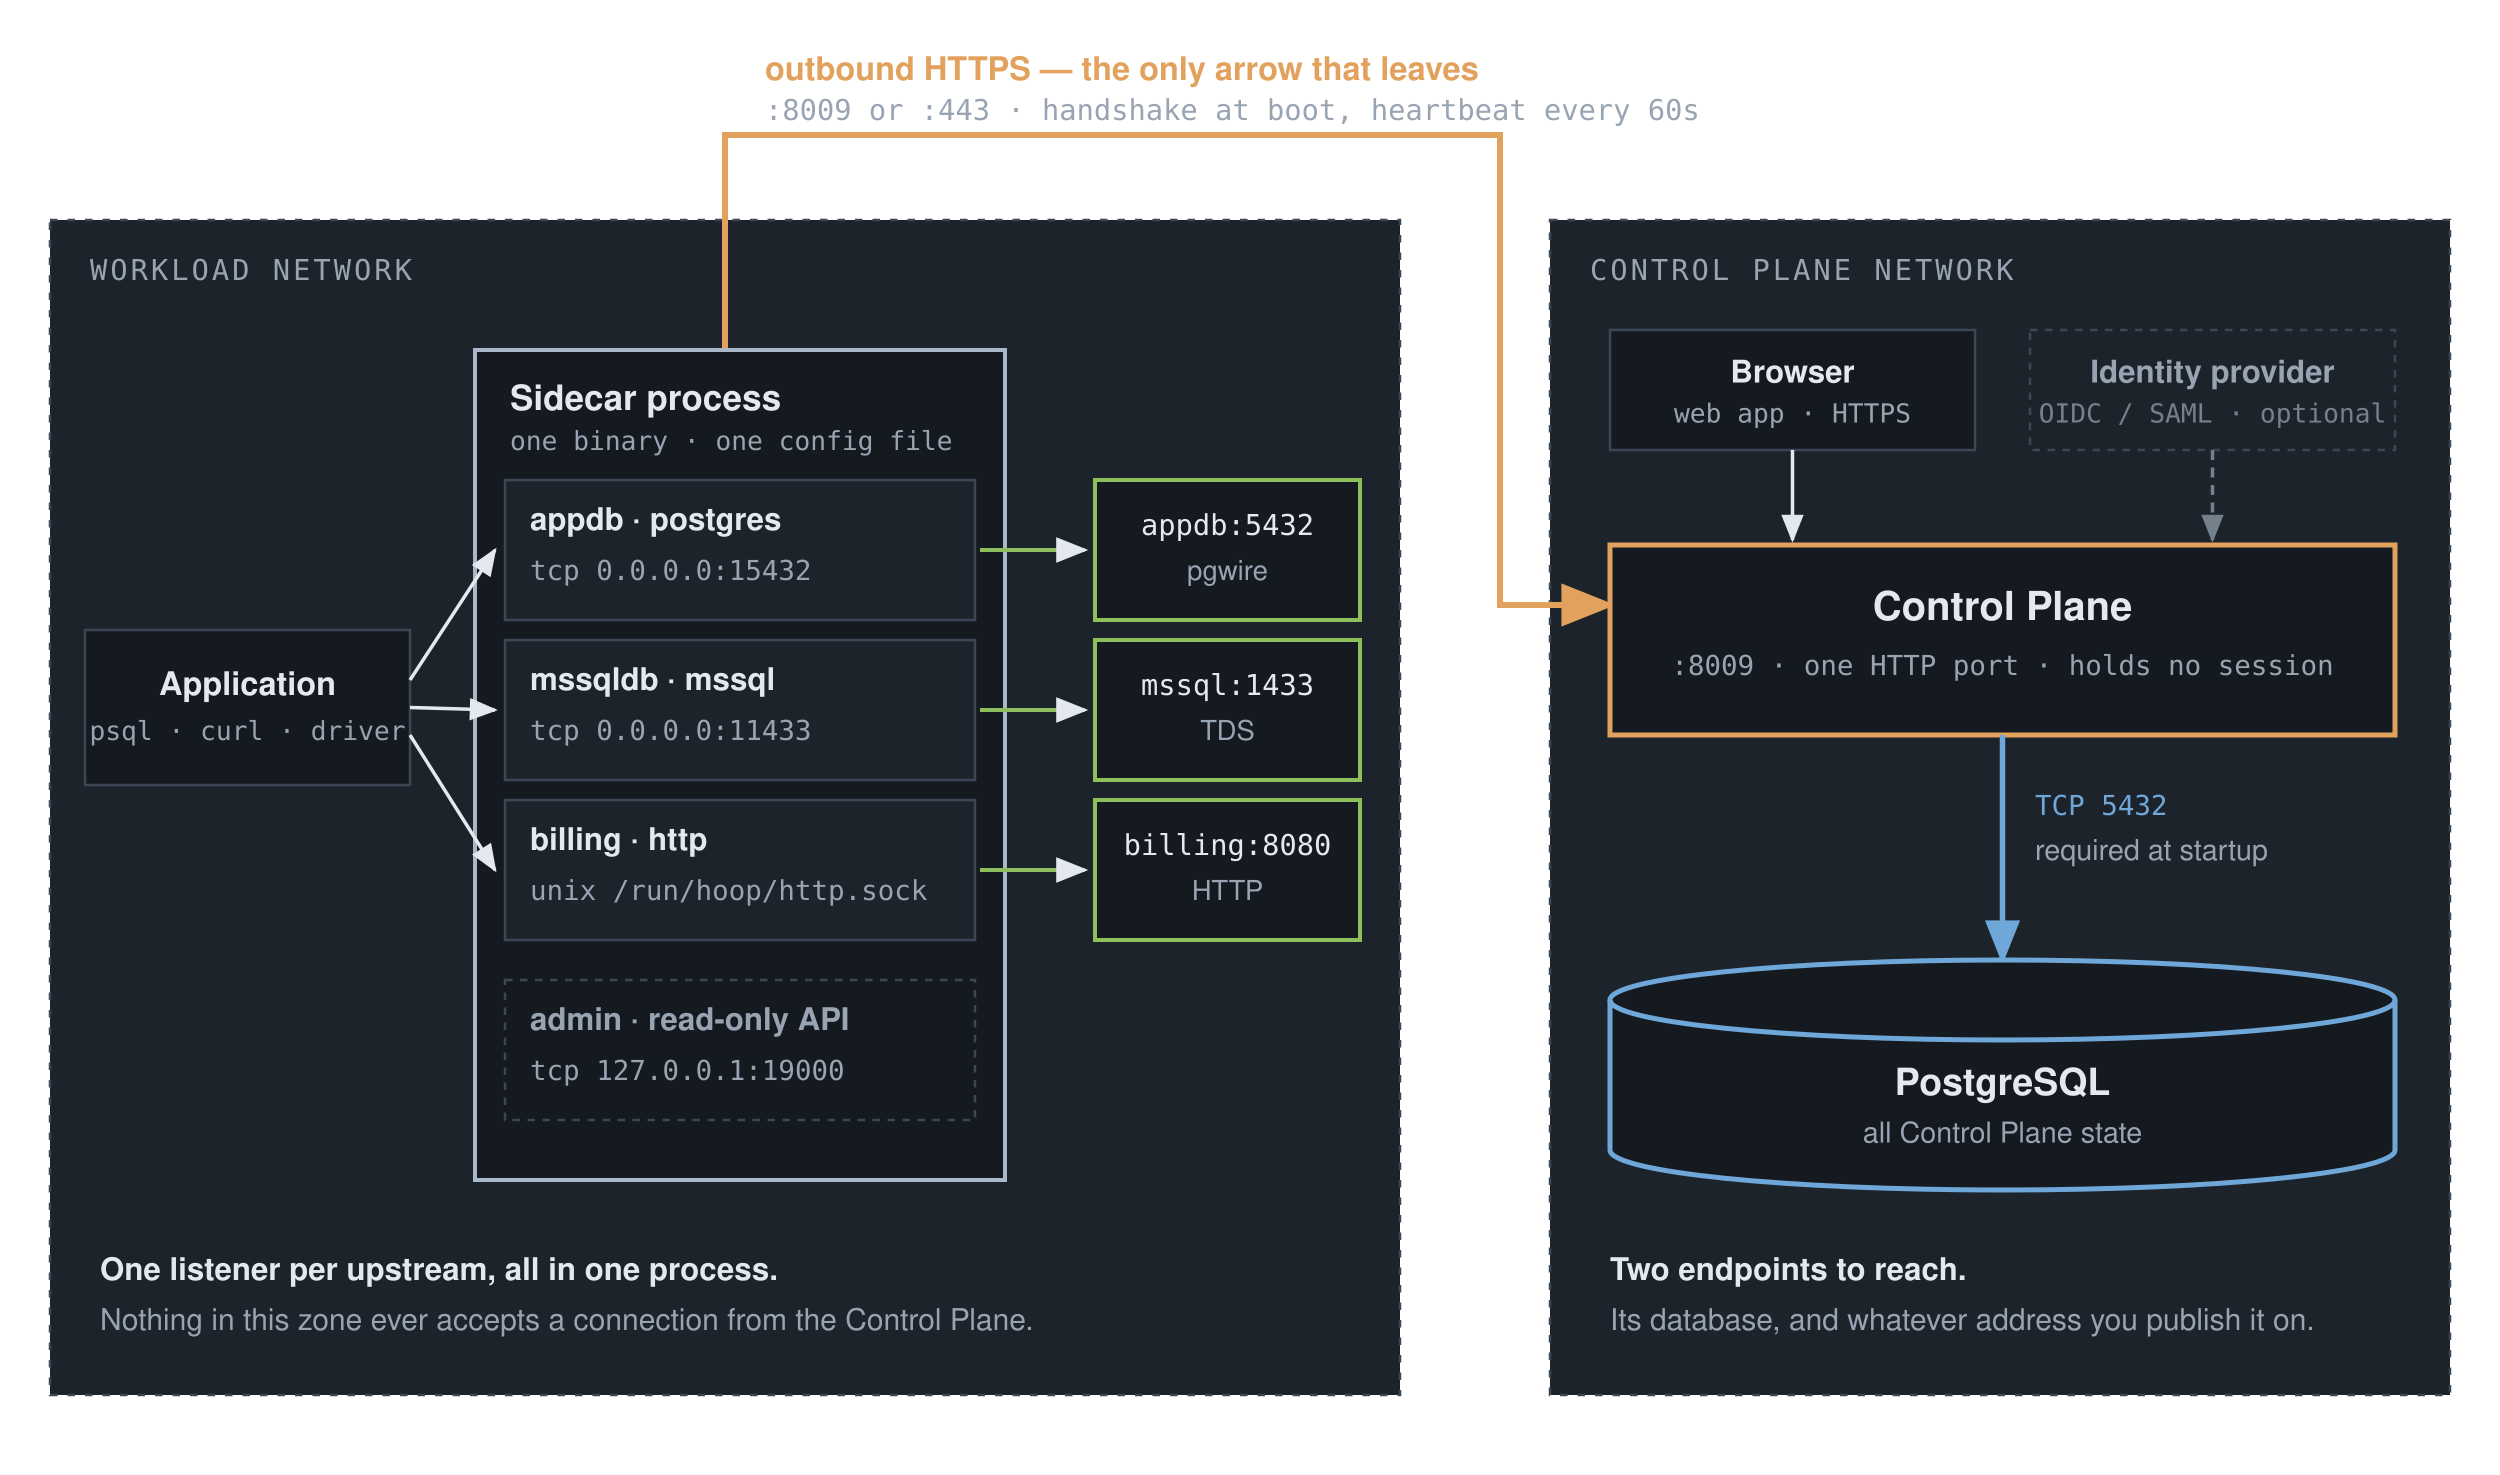
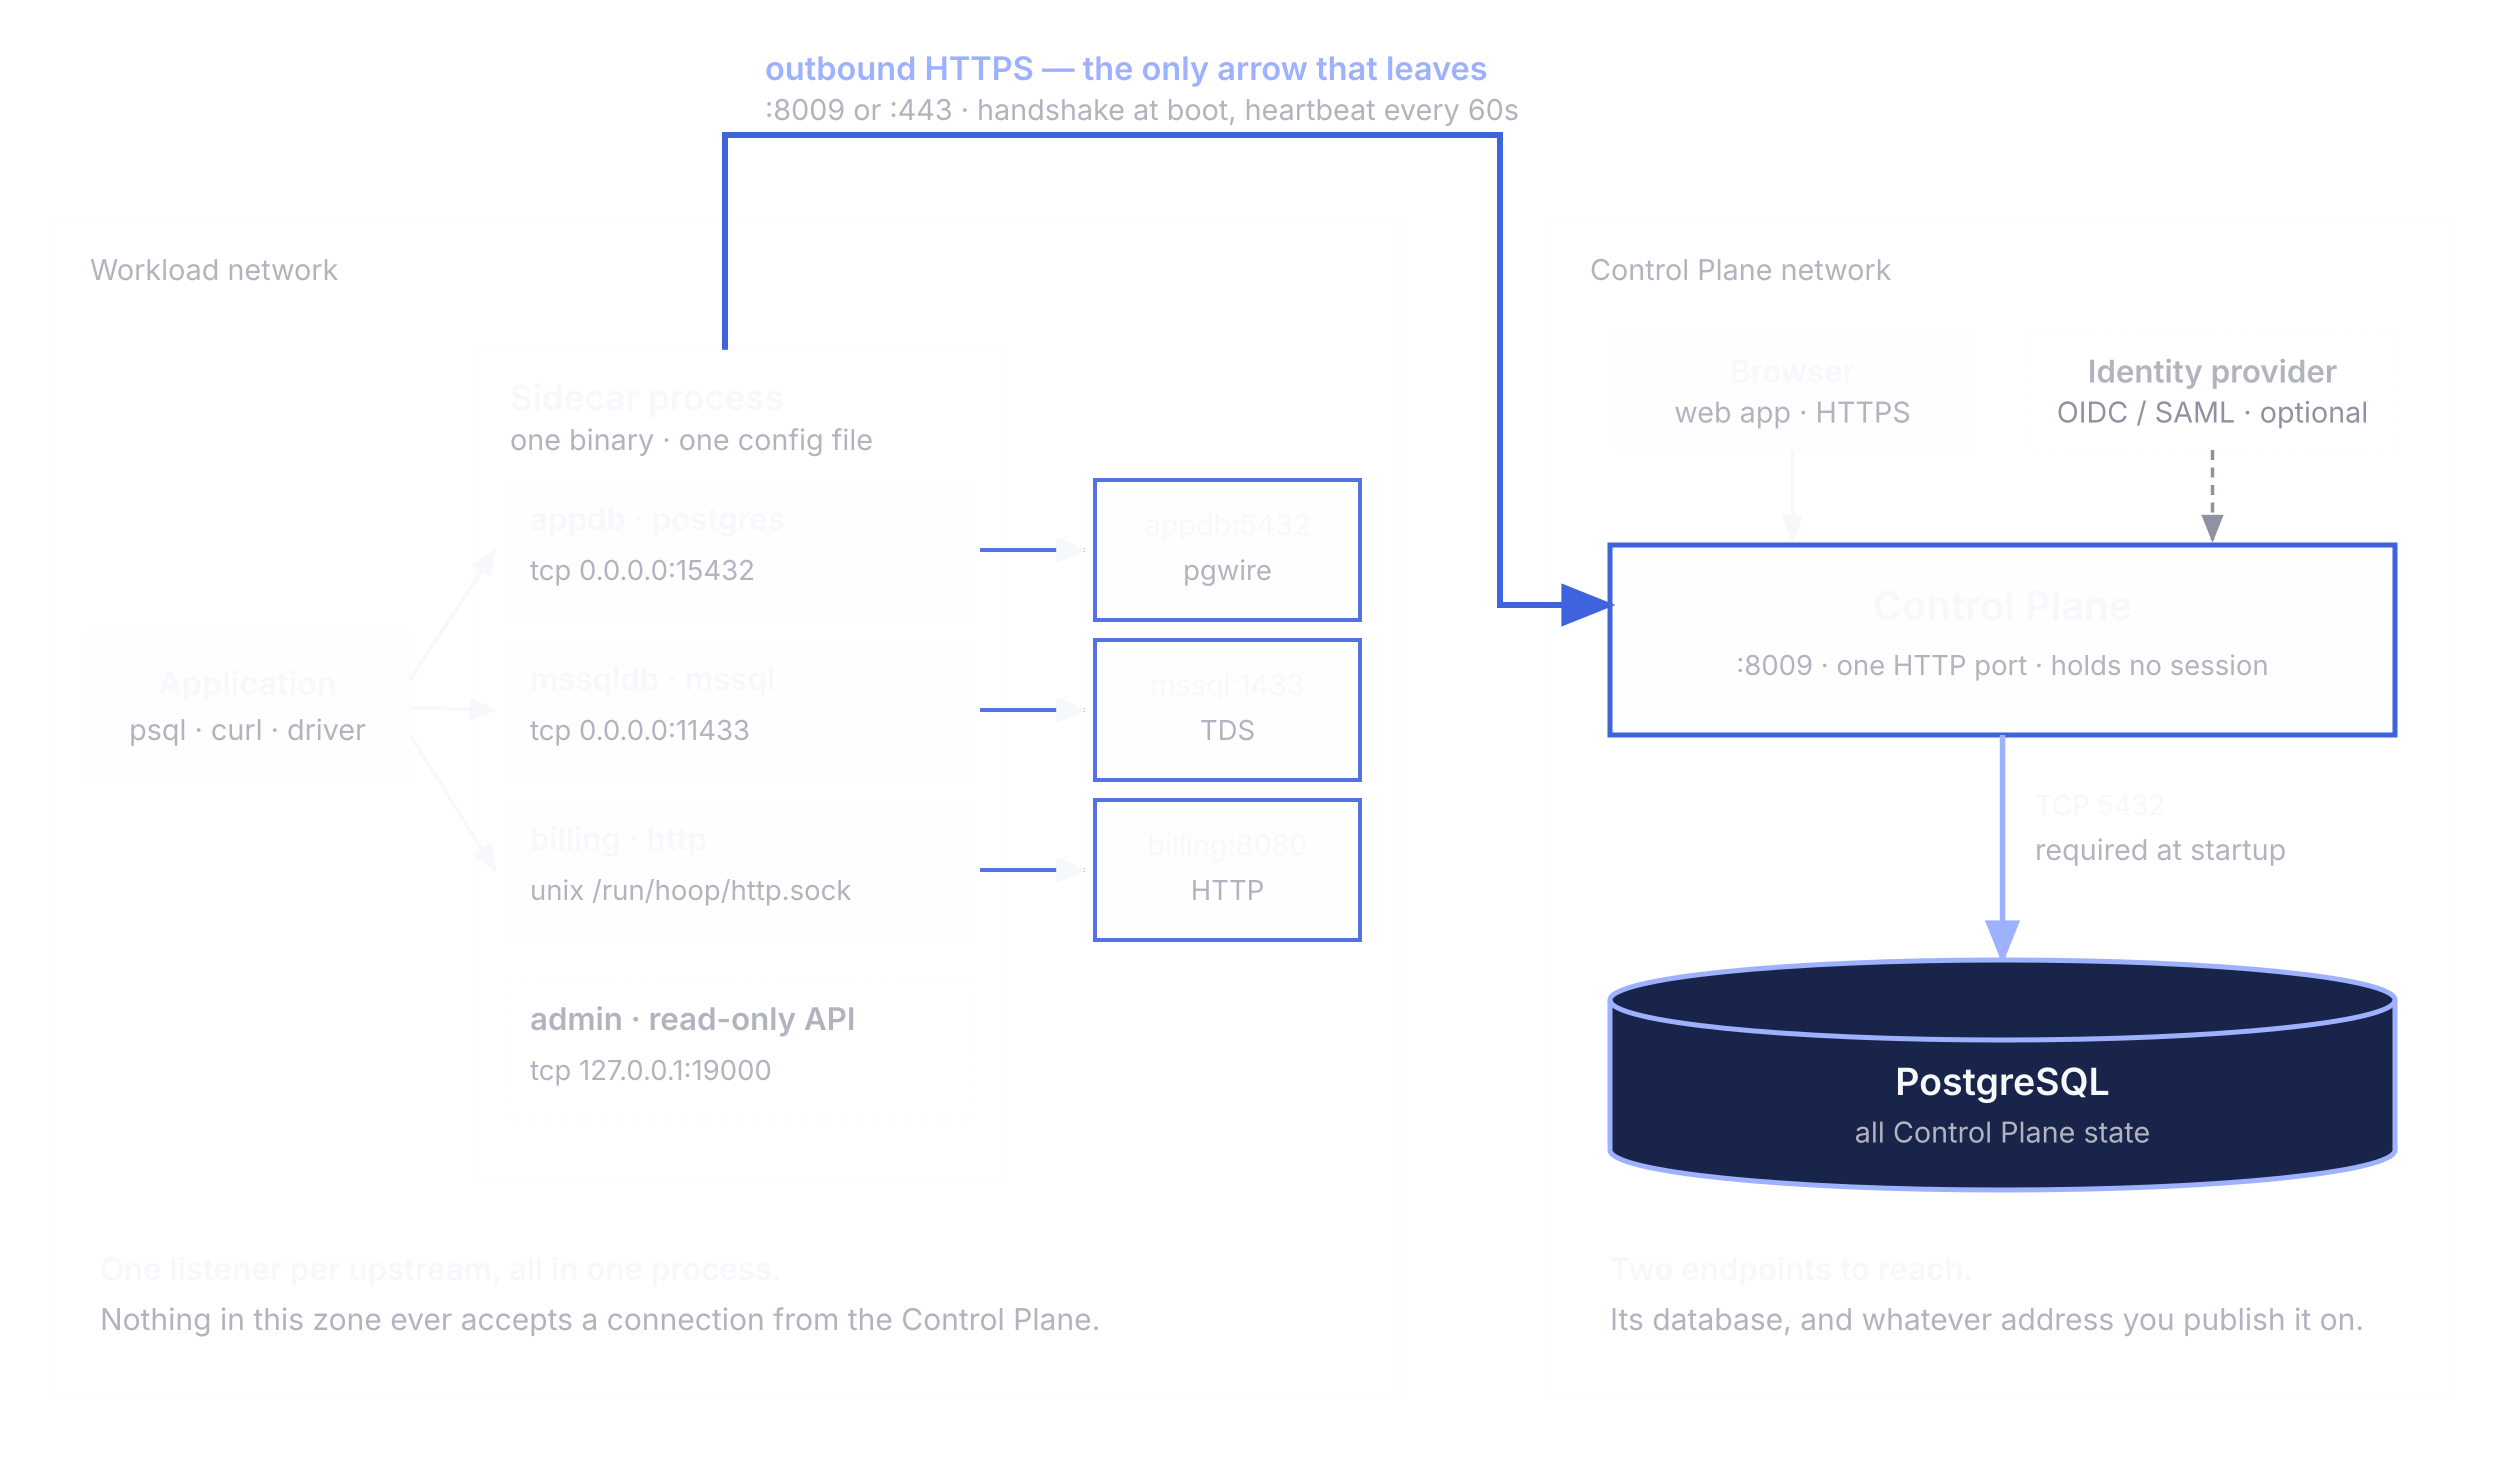
<svg xmlns="http://www.w3.org/2000/svg" viewBox="0 0 1000 590" role="img" aria-label="Network map: clients reach Sidecar listeners on local ports or a unix socket; each listener forwards to one upstream resource; the Sidecar makes one outbound HTTPS connection to the Control Plane, which connects to PostgreSQL on 5432.">
  <defs>
-     <marker id="dm1-ink" viewBox="0 0 10 8" refX="9" refY="4" markerWidth="8" markerHeight="7" orient="auto">
-       <polygon points="0,0 10,4 0,8" fill="#e4e9ef" />
+     <marker id="lm1-ink" viewBox="0 0 10 8" refX="9" refY="4" markerWidth="8" markerHeight="7" orient="auto">
+       <polygon points="0,0 10,4 0,8" fill="#F7F8FB" />
    </marker>
-     <marker id="dm1-plane" viewBox="0 0 10 8" refX="9" refY="4" markerWidth="9" markerHeight="8" orient="auto">
-       <polygon points="0,0 10,4 0,8" fill="#e2a25d" />
+     <marker id="lm1-plane" viewBox="0 0 10 8" refX="9" refY="4" markerWidth="9" markerHeight="8" orient="auto">
+       <polygon points="0,0 10,4 0,8" fill="#3E63DD" />
    </marker>
-     <marker id="dm1-data" viewBox="0 0 10 8" refX="9" refY="4" markerWidth="8" markerHeight="7" orient="auto">
-       <polygon points="0,0 10,4 0,8" fill="#6ea7d8" />
+     <marker id="lm1-data" viewBox="0 0 10 8" refX="9" refY="4" markerWidth="8" markerHeight="7" orient="auto">
+       <polygon points="0,0 10,4 0,8" fill="#9EB1FF" />
    </marker>
-     <marker id="dm1-muted" viewBox="0 0 10 8" refX="9" refY="4" markerWidth="8" markerHeight="7" orient="auto">
-       <polygon points="0,0 10,4 0,8" fill="#75808d" />
+     <marker id="lm1-muted" viewBox="0 0 10 8" refX="9" refY="4" markerWidth="8" markerHeight="7" orient="auto">
+       <polygon points="0,0 10,4 0,8" fill="#8F92A0" />
    </marker>
  </defs>
-   <rect x="20" y="88" width="540" height="470" fill="#1c232b" stroke="#3b4754" stroke-dasharray="3 4" />
-   <text x="36" y="112" font-family="IBM Plex Mono, Menlo, Consolas, monospace" font-size="11.5" fill="#98a4b2" letter-spacing="1.2">WORKLOAD NETWORK</text>
-   <rect x="620" y="88" width="360" height="470" fill="#1c232b" stroke="#3b4754" stroke-dasharray="3 4" />
-   <text x="636" y="112" font-family="IBM Plex Mono, Menlo, Consolas, monospace" font-size="11.5" fill="#98a4b2" letter-spacing="1.2">CONTROL PLANE NETWORK</text>
-   <polyline points="290,140 290,54 600,54 600,242 644,242" fill="none" stroke="#e2a25d" stroke-width="2.4" marker-end="url(#dm1-plane)" />
-   <text x="306" y="32" font-family="IBM Plex Sans, Helvetica Neue, Helvetica, Arial, sans-serif" font-size="13" font-weight="600" fill="#e2a25d">outbound HTTPS — the only arrow that leaves</text>
-   <text x="306" y="48" font-family="IBM Plex Mono, Menlo, Consolas, monospace" font-size="11.5" fill="#98a4b2">:8009 or :443 · handshake at boot, heartbeat every 60s</text>
-   <rect x="34" y="252" width="130" height="62" fill="#151a21" stroke="#3b4754" />
-   <text x="99" y="278" text-anchor="middle" font-family="IBM Plex Sans, Helvetica Neue, Helvetica, Arial, sans-serif" font-size="13" font-weight="600" fill="#e4e9ef">Application</text>
-   <text x="99" y="296" text-anchor="middle" font-family="IBM Plex Mono, Menlo, Consolas, monospace" font-size="10.5" fill="#98a4b2">psql · curl · driver</text>
-   <rect x="190" y="140" width="212" height="332" fill="#151a21" stroke="#a9b8c8" stroke-width="1.6" />
-   <text x="204" y="164" font-family="Archivo, Helvetica Neue, Helvetica, Arial, sans-serif" font-size="14" font-weight="600" fill="#e4e9ef">Sidecar process</text>
-   <text x="204" y="180" font-family="IBM Plex Mono, Menlo, Consolas, monospace" font-size="10.5" fill="#98a4b2">one binary · one config file</text>
-   <rect x="202" y="192" width="188" height="56" fill="#1c232b" stroke="#3b4754" />
-   <text x="212" y="212" font-family="IBM Plex Sans, Helvetica Neue, Helvetica, Arial, sans-serif" font-size="12.5" font-weight="600" fill="#e4e9ef">appdb · postgres</text>
-   <text x="212" y="232" font-family="IBM Plex Mono, Menlo, Consolas, monospace" font-size="11" fill="#98a4b2">tcp 0.0.0.0:15432</text>
-   <rect x="202" y="256" width="188" height="56" fill="#1c232b" stroke="#3b4754" />
-   <text x="212" y="276" font-family="IBM Plex Sans, Helvetica Neue, Helvetica, Arial, sans-serif" font-size="12.5" font-weight="600" fill="#e4e9ef">mssqldb · mssql</text>
-   <text x="212" y="296" font-family="IBM Plex Mono, Menlo, Consolas, monospace" font-size="11" fill="#98a4b2">tcp 0.0.0.0:11433</text>
-   <rect x="202" y="320" width="188" height="56" fill="#1c232b" stroke="#3b4754" />
-   <text x="212" y="340" font-family="IBM Plex Sans, Helvetica Neue, Helvetica, Arial, sans-serif" font-size="12.5" font-weight="600" fill="#e4e9ef">billing · http</text>
-   <text x="212" y="360" font-family="IBM Plex Mono, Menlo, Consolas, monospace" font-size="11" fill="#98a4b2">unix /run/hoop/http.sock</text>
-   <rect x="202" y="392" width="188" height="56" fill="none" stroke="#3b4754" stroke-dasharray="3 3" />
-   <text x="212" y="412" font-family="IBM Plex Sans, Helvetica Neue, Helvetica, Arial, sans-serif" font-size="12.5" font-weight="600" fill="#98a4b2">admin · read-only API</text>
-   <text x="212" y="432" font-family="IBM Plex Mono, Menlo, Consolas, monospace" font-size="11" fill="#98a4b2">tcp 127.0.0.1:19000</text>
-   <line x1="164" y1="272" x2="198" y2="220" stroke="#e4e9ef" stroke-width="1.4" marker-end="url(#dm1-ink)" />
-   <line x1="164" y1="283" x2="198" y2="284" stroke="#e4e9ef" stroke-width="1.4" marker-end="url(#dm1-ink)" />
-   <line x1="164" y1="294" x2="198" y2="348" stroke="#e4e9ef" stroke-width="1.4" marker-end="url(#dm1-ink)" />
-   <rect x="438" y="192" width="106" height="56" fill="#151a21" stroke="#8fbf5c" stroke-width="1.6" />
-   <text x="491" y="214" text-anchor="middle" font-family="IBM Plex Mono, Menlo, Consolas, monospace" font-size="11.5" fill="#e4e9ef">appdb:5432</text>
-   <text x="491" y="232" text-anchor="middle" font-family="IBM Plex Sans, Helvetica Neue, Helvetica, Arial, sans-serif" font-size="11" fill="#98a4b2">pgwire</text>
-   <rect x="438" y="256" width="106" height="56" fill="#151a21" stroke="#8fbf5c" stroke-width="1.6" />
-   <text x="491" y="278" text-anchor="middle" font-family="IBM Plex Mono, Menlo, Consolas, monospace" font-size="11.5" fill="#e4e9ef">mssql:1433</text>
-   <text x="491" y="296" text-anchor="middle" font-family="IBM Plex Sans, Helvetica Neue, Helvetica, Arial, sans-serif" font-size="11" fill="#98a4b2">TDS</text>
-   <rect x="438" y="320" width="106" height="56" fill="#151a21" stroke="#8fbf5c" stroke-width="1.6" />
-   <text x="491" y="342" text-anchor="middle" font-family="IBM Plex Mono, Menlo, Consolas, monospace" font-size="11.5" fill="#e4e9ef">billing:8080</text>
-   <text x="491" y="360" text-anchor="middle" font-family="IBM Plex Sans, Helvetica Neue, Helvetica, Arial, sans-serif" font-size="11" fill="#98a4b2">HTTP</text>
-   <line x1="392" y1="220" x2="434" y2="220" stroke="#8fbf5c" stroke-width="1.6" marker-end="url(#dm1-ink)" />
-   <line x1="392" y1="284" x2="434" y2="284" stroke="#8fbf5c" stroke-width="1.6" marker-end="url(#dm1-ink)" />
-   <line x1="392" y1="348" x2="434" y2="348" stroke="#8fbf5c" stroke-width="1.6" marker-end="url(#dm1-ink)" />
-   <text x="40" y="512" font-family="IBM Plex Sans, Helvetica Neue, Helvetica, Arial, sans-serif" font-size="12.5" font-weight="600" fill="#e4e9ef">One listener per upstream, all in one process.</text>
-   <text x="40" y="532" font-family="IBM Plex Sans, Helvetica Neue, Helvetica, Arial, sans-serif" font-size="12" fill="#98a4b2">Nothing in this zone ever accepts a connection from the Control Plane.</text>
-   <rect x="644" y="132" width="146" height="48" fill="#151a21" stroke="#3b4754" />
-   <text x="717" y="153" text-anchor="middle" font-family="IBM Plex Sans, Helvetica Neue, Helvetica, Arial, sans-serif" font-size="12.5" font-weight="600" fill="#e4e9ef">Browser</text>
-   <text x="717" y="169" text-anchor="middle" font-family="IBM Plex Mono, Menlo, Consolas, monospace" font-size="10.5" fill="#98a4b2">web app · HTTPS</text>
-   <rect x="812" y="132" width="146" height="48" fill="none" stroke="#3b4754" stroke-dasharray="3 3" />
-   <text x="885" y="153" text-anchor="middle" font-family="IBM Plex Sans, Helvetica Neue, Helvetica, Arial, sans-serif" font-size="12.5" font-weight="600" fill="#98a4b2">Identity provider</text>
-   <text x="885" y="169" text-anchor="middle" font-family="IBM Plex Mono, Menlo, Consolas, monospace" font-size="10.5" fill="#75808d">OIDC / SAML · optional</text>
-   <line x1="717" y1="180" x2="717" y2="216" stroke="#e4e9ef" stroke-width="1.4" marker-end="url(#dm1-ink)" />
-   <line x1="885" y1="180" x2="885" y2="216" stroke="#75808d" stroke-width="1.4" stroke-dasharray="4 3" marker-end="url(#dm1-muted)" />
-   <rect x="644" y="218" width="314" height="76" fill="#151a21" stroke="#e2a25d" stroke-width="2" />
-   <text x="801" y="248" text-anchor="middle" font-family="Archivo, Helvetica Neue, Helvetica, Arial, sans-serif" font-size="16" font-weight="600" fill="#e4e9ef">Control Plane</text>
-   <text x="801" y="270" text-anchor="middle" font-family="IBM Plex Mono, Menlo, Consolas, monospace" font-size="11" fill="#98a4b2">:8009 · one HTTP port · holds no session</text>
-   <line x1="801" y1="294" x2="801" y2="384" stroke="#6ea7d8" stroke-width="2.2" marker-end="url(#dm1-data)" />
-   <text x="814" y="326" font-family="IBM Plex Mono, Menlo, Consolas, monospace" font-size="11" fill="#6ea7d8">TCP 5432</text>
-   <text x="814" y="344" font-family="IBM Plex Sans, Helvetica Neue, Helvetica, Arial, sans-serif" font-size="11.5" fill="#98a4b2">required at startup</text>
-   <path d="M644 400 a157 16 0 0 1 314 0 v60 a157 16 0 0 1 -314 0 z" fill="#151a21" stroke="#6ea7d8" stroke-width="2" />
-   <path d="M644 400 a157 16 0 0 0 314 0" fill="none" stroke="#6ea7d8" stroke-width="2" />
-   <text x="801" y="438" text-anchor="middle" font-family="Archivo, Helvetica Neue, Helvetica, Arial, sans-serif" font-size="15" font-weight="600" fill="#e4e9ef">PostgreSQL</text>
-   <text x="801" y="457" text-anchor="middle" font-family="IBM Plex Sans, Helvetica Neue, Helvetica, Arial, sans-serif" font-size="11.5" fill="#98a4b2">all Control Plane state</text>
-   <text x="644" y="512" font-family="IBM Plex Sans, Helvetica Neue, Helvetica, Arial, sans-serif" font-size="12.5" font-weight="600" fill="#e4e9ef">Two endpoints to reach.</text>
-   <text x="644" y="532" font-family="IBM Plex Sans, Helvetica Neue, Helvetica, Arial, sans-serif" font-size="12" fill="#98a4b2">Its database, and whatever address you publish it on.</text>
+   <rect x="20" y="88" width="540" height="470" fill="none" stroke="rgba(247,248,251,0.2)" />
+   <text x="36" y="112" font-family="Inter, Helvetica, Arial, sans-serif" font-size="11.5" fill="#B1B4BE">Workload network</text>
+   <rect x="620" y="88" width="360" height="470" fill="none" stroke="rgba(247,248,251,0.2)" />
+   <text x="636" y="112" font-family="Inter, Helvetica, Arial, sans-serif" font-size="11.5" fill="#B1B4BE">Control Plane network</text>
+   <polyline points="290,140 290,54 600,54 600,242 644,242" fill="none" stroke="#3E63DD" stroke-width="2.4" marker-end="url(#lm1-plane)" />
+   <text x="306" y="32" font-family="Inter, Helvetica, Arial, sans-serif" font-size="13" font-weight="600" fill="#9EB1FF">outbound HTTPS — the only arrow that leaves</text>
+   <text x="306" y="48" font-family="Inter, Helvetica, Arial, sans-serif" font-size="11.5" fill="#B1B4BE">:8009 or :443 · handshake at boot, heartbeat every 60s</text>
+   <rect x="34" y="252" width="130" height="62" fill="rgba(247,248,251,0.08)" stroke="none" />
+   <text x="99" y="278" text-anchor="middle" font-family="Inter, Helvetica, Arial, sans-serif" font-size="13" font-weight="600" fill="#F7F8FB">Application</text>
+   <text x="99" y="296" text-anchor="middle" font-family="Inter, Helvetica, Arial, sans-serif" font-size="11.5" fill="#B1B4BE">psql · curl · driver</text>
+   <rect x="190" y="140" width="212" height="332" fill="none" stroke="rgba(247,248,251,0.2)" />
+   <text x="204" y="164" font-family="Inter, Helvetica, Arial, sans-serif" font-size="14" font-weight="600" fill="#F7F8FB">Sidecar process</text>
+   <text x="204" y="180" font-family="Inter, Helvetica, Arial, sans-serif" font-size="11.5" fill="#B1B4BE">one binary · one config file</text>
+   <rect x="202" y="192" width="188" height="56" fill="rgba(247,248,251,0.08)" stroke="none" />
+   <text x="212" y="212" font-family="Inter, Helvetica, Arial, sans-serif" font-size="12.5" font-weight="600" fill="#F7F8FB">appdb · postgres</text>
+   <text x="212" y="232" font-family="Inter, Helvetica, Arial, sans-serif" font-size="11" fill="#B1B4BE">tcp 0.0.0.0:15432</text>
+   <rect x="202" y="256" width="188" height="56" fill="rgba(247,248,251,0.08)" stroke="none" />
+   <text x="212" y="276" font-family="Inter, Helvetica, Arial, sans-serif" font-size="12.5" font-weight="600" fill="#F7F8FB">mssqldb · mssql</text>
+   <text x="212" y="296" font-family="Inter, Helvetica, Arial, sans-serif" font-size="11" fill="#B1B4BE">tcp 0.0.0.0:11433</text>
+   <rect x="202" y="320" width="188" height="56" fill="rgba(247,248,251,0.08)" stroke="none" />
+   <text x="212" y="340" font-family="Inter, Helvetica, Arial, sans-serif" font-size="12.5" font-weight="600" fill="#F7F8FB">billing · http</text>
+   <text x="212" y="360" font-family="Inter, Helvetica, Arial, sans-serif" font-size="11" fill="#B1B4BE">unix /run/hoop/http.sock</text>
+   <rect x="202" y="392" width="188" height="56" fill="none" stroke="rgba(247,248,251,0.2)" stroke-dasharray="3 3" />
+   <text x="212" y="412" font-family="Inter, Helvetica, Arial, sans-serif" font-size="12.5" font-weight="600" fill="#B1B4BE">admin · read-only API</text>
+   <text x="212" y="432" font-family="Inter, Helvetica, Arial, sans-serif" font-size="11" fill="#B1B4BE">tcp 127.0.0.1:19000</text>
+   <line x1="164" y1="272" x2="198" y2="220" stroke="#F7F8FB" stroke-width="1.4" marker-end="url(#lm1-ink)" />
+   <line x1="164" y1="283" x2="198" y2="284" stroke="#F7F8FB" stroke-width="1.4" marker-end="url(#lm1-ink)" />
+   <line x1="164" y1="294" x2="198" y2="348" stroke="#F7F8FB" stroke-width="1.4" marker-end="url(#lm1-ink)" />
+   <rect x="438" y="192" width="106" height="56" fill="rgba(247,248,251,0.08)" stroke="#5472E4" stroke-width="1.6" />
+   <text x="491" y="214" text-anchor="middle" font-family="Inter, Helvetica, Arial, sans-serif" font-size="11.5" fill="#F7F8FB">appdb:5432</text>
+   <text x="491" y="232" text-anchor="middle" font-family="Inter, Helvetica, Arial, sans-serif" font-size="11" fill="#B1B4BE">pgwire</text>
+   <rect x="438" y="256" width="106" height="56" fill="rgba(247,248,251,0.08)" stroke="#5472E4" stroke-width="1.6" />
+   <text x="491" y="278" text-anchor="middle" font-family="Inter, Helvetica, Arial, sans-serif" font-size="11.5" fill="#F7F8FB">mssql:1433</text>
+   <text x="491" y="296" text-anchor="middle" font-family="Inter, Helvetica, Arial, sans-serif" font-size="11" fill="#B1B4BE">TDS</text>
+   <rect x="438" y="320" width="106" height="56" fill="rgba(247,248,251,0.08)" stroke="#5472E4" stroke-width="1.6" />
+   <text x="491" y="342" text-anchor="middle" font-family="Inter, Helvetica, Arial, sans-serif" font-size="11.5" fill="#F7F8FB">billing:8080</text>
+   <text x="491" y="360" text-anchor="middle" font-family="Inter, Helvetica, Arial, sans-serif" font-size="11" fill="#B1B4BE">HTTP</text>
+   <line x1="392" y1="220" x2="434" y2="220" stroke="#5472E4" stroke-width="1.6" marker-end="url(#lm1-ink)" />
+   <line x1="392" y1="284" x2="434" y2="284" stroke="#5472E4" stroke-width="1.6" marker-end="url(#lm1-ink)" />
+   <line x1="392" y1="348" x2="434" y2="348" stroke="#5472E4" stroke-width="1.6" marker-end="url(#lm1-ink)" />
+   <text x="40" y="512" font-family="Inter, Helvetica, Arial, sans-serif" font-size="12.5" font-weight="600" fill="#F7F8FB">One listener per upstream, all in one process.</text>
+   <text x="40" y="532" font-family="Inter, Helvetica, Arial, sans-serif" font-size="12" fill="#B1B4BE">Nothing in this zone ever accepts a connection from the Control Plane.</text>
+   <rect x="644" y="132" width="146" height="48" fill="rgba(247,248,251,0.08)" stroke="none" />
+   <text x="717" y="153" text-anchor="middle" font-family="Inter, Helvetica, Arial, sans-serif" font-size="12.5" font-weight="600" fill="#F7F8FB">Browser</text>
+   <text x="717" y="169" text-anchor="middle" font-family="Inter, Helvetica, Arial, sans-serif" font-size="11.5" fill="#B1B4BE">web app · HTTPS</text>
+   <rect x="812" y="132" width="146" height="48" fill="none" stroke="rgba(247,248,251,0.2)" stroke-dasharray="3 3" />
+   <text x="885" y="153" text-anchor="middle" font-family="Inter, Helvetica, Arial, sans-serif" font-size="12.5" font-weight="600" fill="#B1B4BE">Identity provider</text>
+   <text x="885" y="169" text-anchor="middle" font-family="Inter, Helvetica, Arial, sans-serif" font-size="11.5" fill="#8F92A0">OIDC / SAML · optional</text>
+   <line x1="717" y1="180" x2="717" y2="216" stroke="#F7F8FB" stroke-width="1.4" marker-end="url(#lm1-ink)" />
+   <line x1="885" y1="180" x2="885" y2="216" stroke="#8F92A0" stroke-width="1.4" stroke-dasharray="4 3" marker-end="url(#lm1-muted)" />
+   <rect x="644" y="218" width="314" height="76" fill="rgba(247,248,251,0.08)" stroke="#3E63DD" stroke-width="2" />
+   <text x="801" y="248" text-anchor="middle" font-family="Inter, Helvetica, Arial, sans-serif" font-size="16" font-weight="600" fill="#F7F8FB">Control Plane</text>
+   <text x="801" y="270" text-anchor="middle" font-family="Inter, Helvetica, Arial, sans-serif" font-size="11" fill="#B1B4BE">:8009 · one HTTP port · holds no session</text>
+   <line x1="801" y1="294" x2="801" y2="384" stroke="#9EB1FF" stroke-width="2.2" marker-end="url(#lm1-data)" />
+   <text x="814" y="326" font-family="Inter, Helvetica, Arial, sans-serif" font-size="11" fill="#F7F8FB">TCP 5432</text>
+   <text x="814" y="344" font-family="Inter, Helvetica, Arial, sans-serif" font-size="11.5" fill="#B1B4BE">required at startup</text>
+   <path d="M644 400 a157 16 0 0 1 314 0 v60 a157 16 0 0 1 -314 0 z" fill="#182449" stroke="#9EB1FF" stroke-width="2" />
+   <path d="M644 400 a157 16 0 0 0 314 0" fill="none" stroke="#9EB1FF" stroke-width="2" />
+   <text x="801" y="438" text-anchor="middle" font-family="Inter, Helvetica, Arial, sans-serif" font-size="15" font-weight="600" fill="#F7F8FB">PostgreSQL</text>
+   <text x="801" y="457" text-anchor="middle" font-family="Inter, Helvetica, Arial, sans-serif" font-size="11.5" fill="#B1B4BE">all Control Plane state</text>
+   <text x="644" y="512" font-family="Inter, Helvetica, Arial, sans-serif" font-size="12.5" font-weight="600" fill="#F7F8FB">Two endpoints to reach.</text>
+   <text x="644" y="532" font-family="Inter, Helvetica, Arial, sans-serif" font-size="12" fill="#B1B4BE">Its database, and whatever address you publish it on.</text>
</svg>
